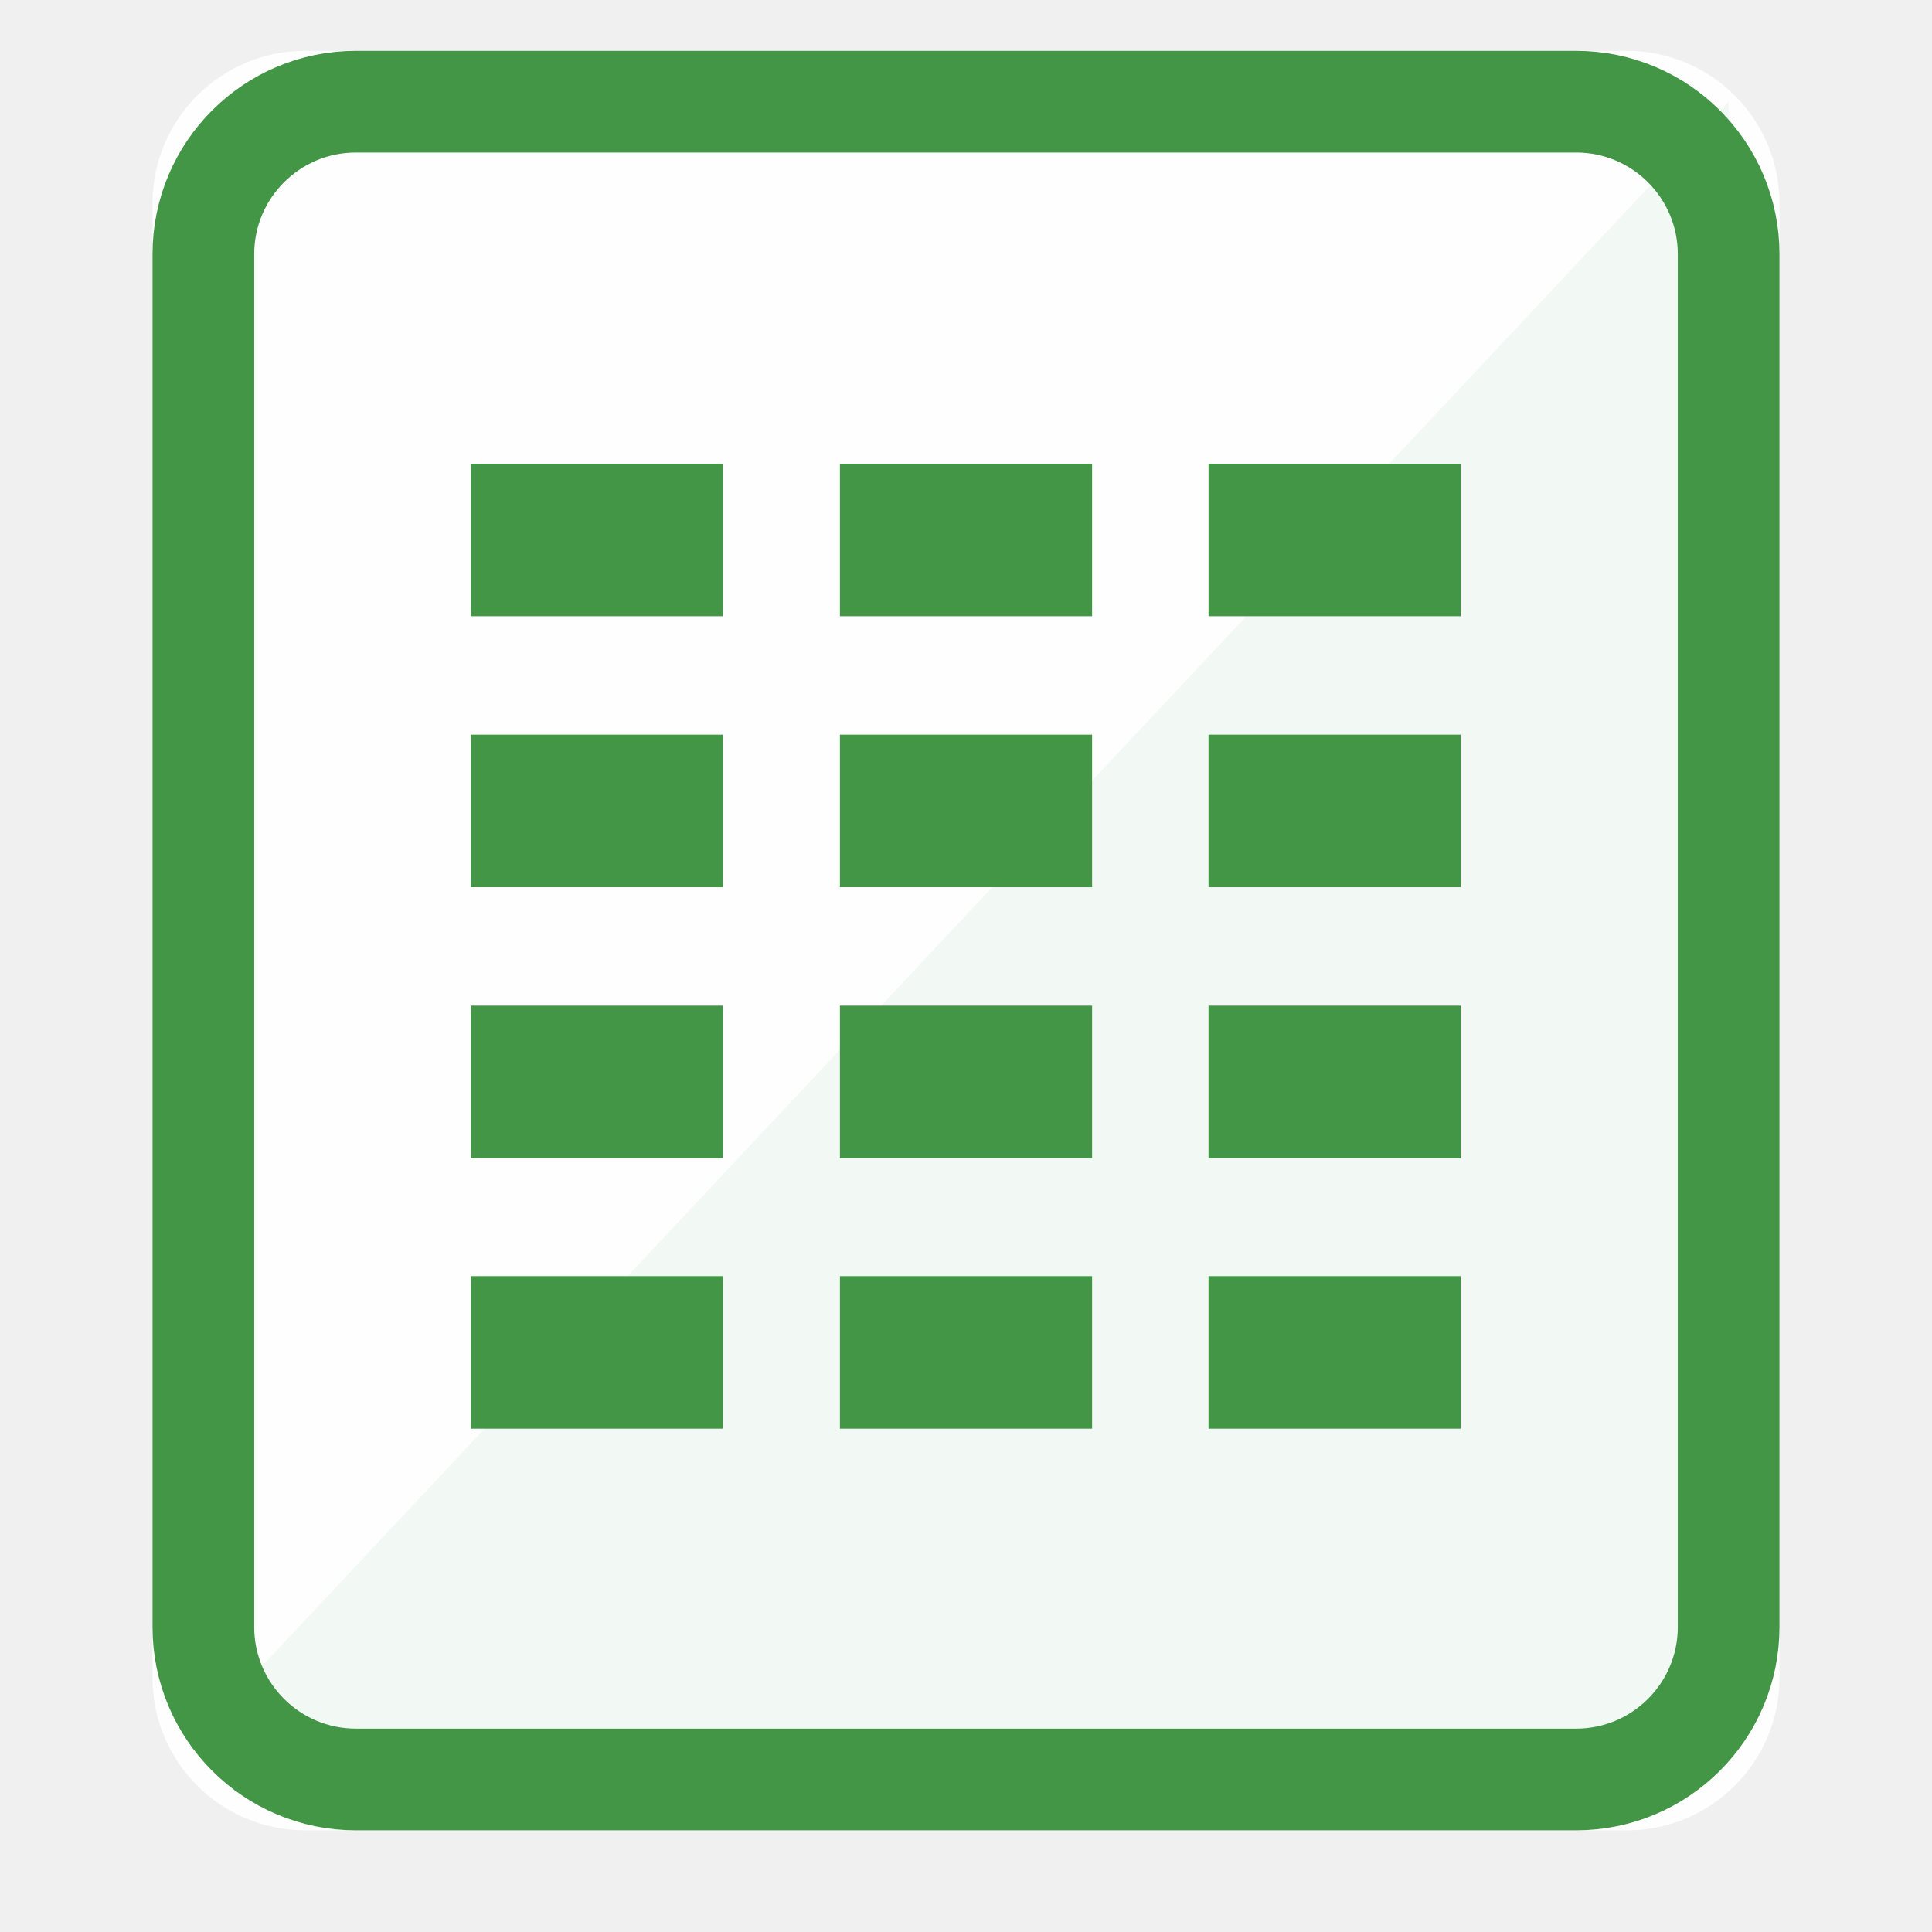
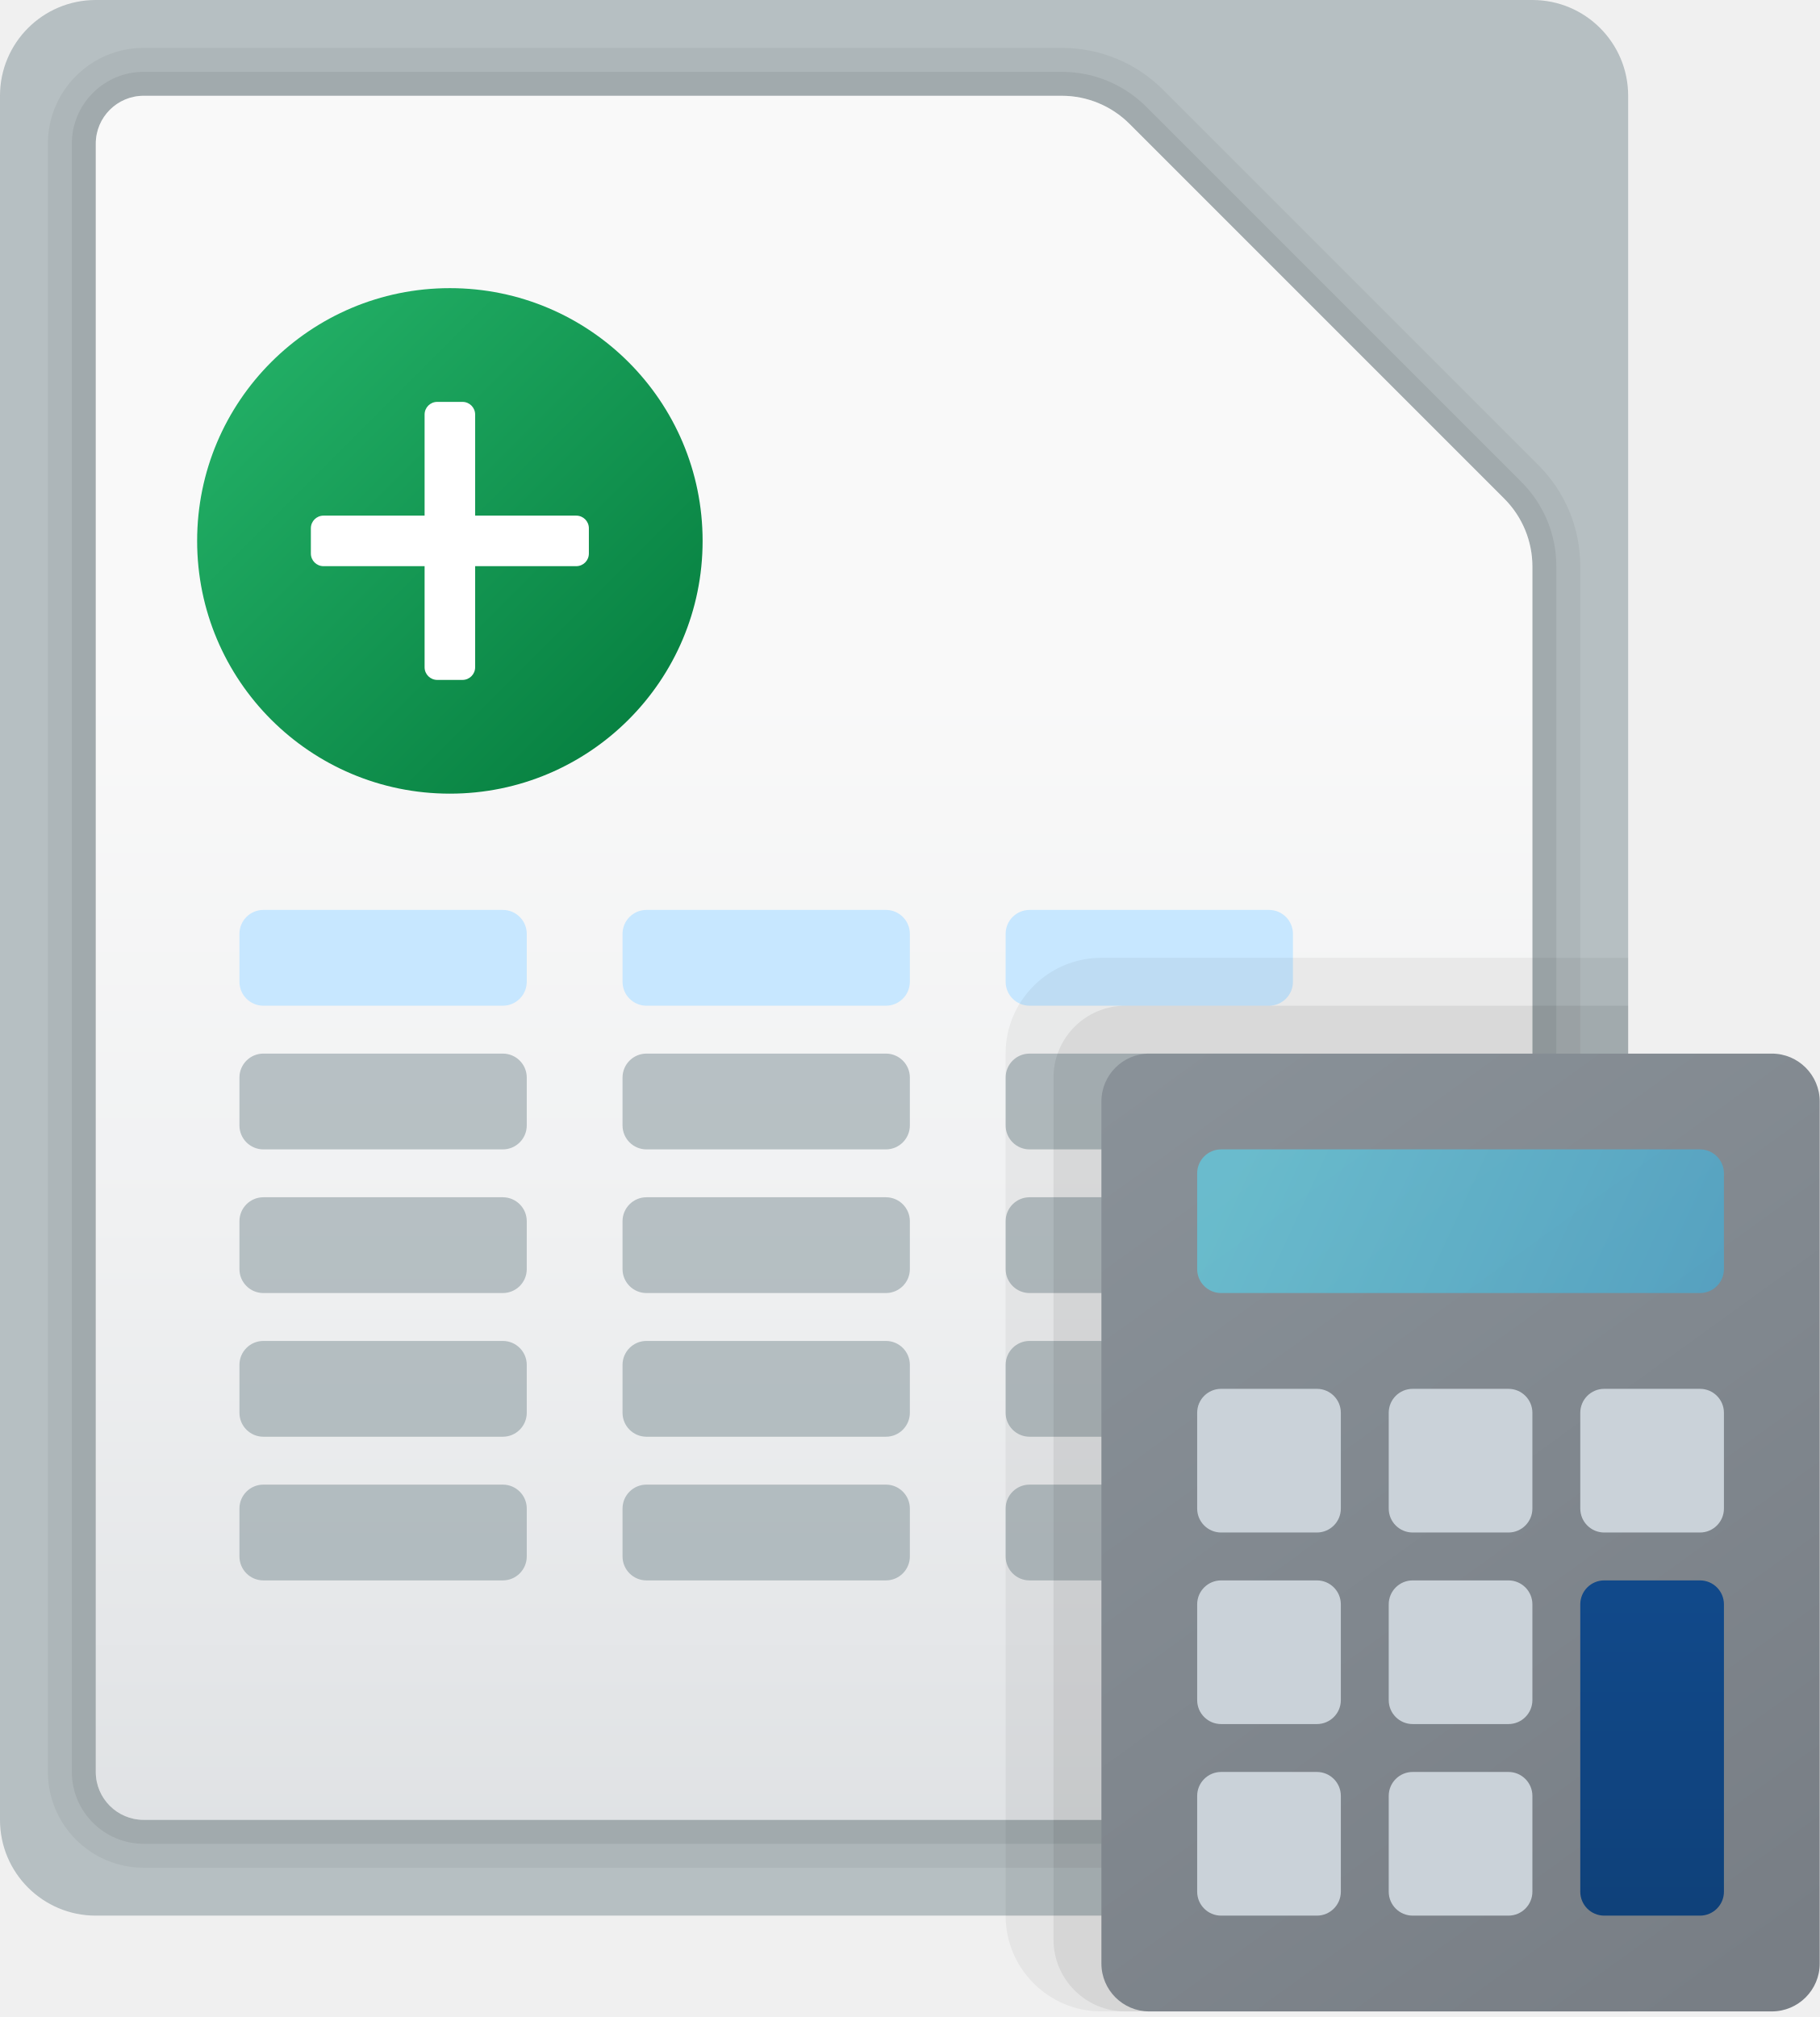
- <svg xmlns="http://www.w3.org/2000/svg" id="Layer_1" data-name="Layer 1" viewBox="0 0 38 38">
+ <svg xmlns="http://www.w3.org/2000/svg" width="120" height="133" viewBox="0 0 120 133" fill="none">
+   <g id="spreadsheet">
+     <g id="Group 13">
+       <g id="Group 9">
+         <g id="Group 6">
+           <g id="Group 3">
+             <path id="Vector" d="M101.053 126.316H6.316C2.826 126.316 0 123.489 0 120V6.316C0 2.826 2.826 0 6.316 0H101.053C104.542 0 107.368 2.826 107.368 6.316V120C107.368 123.489 104.542 126.316 101.053 126.316Z" fill="#7D8E94" fill-opacity="0.5" />
+             <path id="Vector_2" opacity="0.05" d="M70.017 6.316C71.691 6.316 73.298 6.982 74.482 8.166L99.202 32.886C100.386 34.071 101.053 35.678 101.053 37.352V116.842C101.053 118.585 99.638 120 97.895 120H9.474C7.731 120 6.316 118.585 6.316 116.842V9.474C6.316 7.731 7.731 6.316 9.474 6.316H70.017ZM70.017 3.158H9.474C5.991 3.158 3.158 5.991 3.158 9.474V116.842C3.158 120.325 5.991 123.158 9.474 123.158H97.895C101.378 123.158 104.211 120.325 104.211 116.842V37.352C104.211 34.822 103.225 32.441 101.435 30.654L76.715 5.934C74.924 4.143 72.546 3.158 70.017 3.158Z" fill="black" />
+             <path id="Vector_3" opacity="0.07" d="M70.017 6.316C71.691 6.316 73.298 6.982 74.482 8.166L99.202 32.886C100.386 34.071 101.053 35.678 101.053 37.352V116.842C101.053 118.585 99.638 120 97.895 120H9.474C7.731 120 6.316 118.585 6.316 116.842V9.474C6.316 7.731 7.731 6.316 9.474 6.316H70.017ZM70.017 4.737H9.474C6.862 4.737 4.737 6.862 4.737 9.474V116.842C4.737 119.454 6.862 121.579 9.474 121.579H97.895C100.506 121.579 102.632 119.454 102.632 116.842V37.352C102.632 35.242 101.811 33.259 100.32 31.768L75.6 7.048C74.106 5.558 72.123 4.737 70.017 4.737Z" fill="black" />
+             <path id="Vector_4" d="M9.474 6.316C7.731 6.316 6.316 7.731 6.316 9.474V116.842C6.316 118.585 7.731 120 9.474 120H97.895C99.638 120 101.053 118.585 101.053 116.842V37.352C101.053 35.678 100.386 34.071 99.202 32.886L74.482 8.166C73.298 6.982 71.691 6.316 70.017 6.316H9.474Z" fill="url(#paint0_linear_138_5642)" />
+             <g id="Group">
+               <path id="Vector_5" d="M33.158 94.737H17.368C16.497 94.737 15.79 94.029 15.79 93.158V90C15.79 89.128 16.497 88.421 17.368 88.421H33.158C34.029 88.421 34.737 89.128 34.737 90V93.158C34.737 94.029 34.029 94.737 33.158 94.737Z" fill="#7D8E94" fill-opacity="0.5" />
+               <path id="Vector_6" d="M58.421 94.737H42.632C41.76 94.737 41.053 94.029 41.053 93.158V90C41.053 89.128 41.76 88.421 42.632 88.421H58.421C59.293 88.421 60 89.128 60 90V93.158C60 94.029 59.293 94.737 58.421 94.737Z" fill="#7D8E94" fill-opacity="0.5" />
+               <path id="Vector_7" d="M83.684 94.737H67.895C67.023 94.737 66.316 94.029 66.316 93.158V90C66.316 89.128 67.023 88.421 67.895 88.421H83.684C84.556 88.421 85.263 89.128 85.263 90V93.158C85.263 94.029 84.556 94.737 83.684 94.737Z" fill="#7D8E94" fill-opacity="0.5" />
+               <path id="Vector_8" d="M33.158 85.263H17.368C16.497 85.263 15.79 84.556 15.79 83.684V80.526C15.79 79.655 16.497 78.947 17.368 78.947H33.158C34.029 78.947 34.737 79.655 34.737 80.526V83.684C34.737 84.556 34.029 85.263 33.158 85.263Z" fill="#7D8E94" fill-opacity="0.5" />
+               <path id="Vector_9" d="M58.421 85.263H42.632C41.76 85.263 41.053 84.556 41.053 83.684V80.526C41.053 79.655 41.76 78.947 42.632 78.947H58.421C59.293 78.947 60 79.655 60 80.526V83.684C60 84.556 59.293 85.263 58.421 85.263Z" fill="#7D8E94" fill-opacity="0.5" />
+               <path id="Vector_10" d="M83.684 85.263H67.895C67.023 85.263 66.316 84.556 66.316 83.684V80.526C66.316 79.655 67.023 78.947 67.895 78.947H83.684C84.556 78.947 85.263 79.655 85.263 80.526V83.684C85.263 84.556 84.556 85.263 83.684 85.263Z" fill="#7D8E94" fill-opacity="0.5" />
+               <path id="Vector_11" d="M33.158 75.79H17.368C16.497 75.79 15.79 75.082 15.79 74.21V71.053C15.79 70.181 16.497 69.474 17.368 69.474H33.158C34.029 69.474 34.737 70.181 34.737 71.053V74.21C34.737 75.082 34.029 75.79 33.158 75.79Z" fill="#7D8E94" fill-opacity="0.5" />
+               <path id="Vector_12" d="M58.421 75.79H42.632C41.76 75.79 41.053 75.082 41.053 74.21V71.053C41.053 70.181 41.76 69.474 42.632 69.474H58.421C59.293 69.474 60 70.181 60 71.053V74.21C60 75.082 59.293 75.79 58.421 75.79Z" fill="#7D8E94" fill-opacity="0.5" />
+               <path id="Vector_13" d="M83.684 75.79H67.895C67.023 75.79 66.316 75.082 66.316 74.21V71.053C66.316 70.181 67.023 69.474 67.895 69.474H83.684C84.556 69.474 85.263 70.181 85.263 71.053V74.21C85.263 75.082 84.556 75.79 83.684 75.79Z" fill="#7D8E94" fill-opacity="0.5" />
+               <path id="Vector_14" d="M33.158 66.316H17.368C16.497 66.316 15.79 65.608 15.79 64.737V61.579C15.79 60.707 16.497 60 17.368 60H33.158C34.029 60 34.737 60.707 34.737 61.579V64.737C34.737 65.608 34.029 66.316 33.158 66.316Z" fill="#C7E7FF" />
+               <path id="Vector_15" d="M58.421 66.316H42.632C41.76 66.316 41.053 65.608 41.053 64.737V61.579C41.053 60.707 41.76 60 42.632 60H58.421C59.293 60 60 60.707 60 61.579V64.737C60 65.608 59.293 66.316 58.421 66.316Z" fill="#C7E7FF" />
+               <path id="Vector_16" d="M83.684 66.316H67.895C67.023 66.316 66.316 65.608 66.316 64.737V61.579C66.316 60.707 67.023 60 67.895 60H83.684C84.556 60 85.263 60.707 85.263 61.579V64.737C85.263 65.608 84.556 66.316 83.684 66.316Z" fill="#C7E7FF" />
+               <path id="Vector_17" d="M33.158 104.211H17.368C16.497 104.211 15.79 103.503 15.79 102.632V99.474C15.79 98.602 16.497 97.895 17.368 97.895H33.158C34.029 97.895 34.737 98.602 34.737 99.474V102.632C34.737 103.503 34.029 104.211 33.158 104.211Z" fill="#7D8E94" fill-opacity="0.5" />
+               <path id="Vector_18" d="M58.421 104.211H42.632C41.76 104.211 41.053 103.503 41.053 102.632V99.474C41.053 98.602 41.76 97.895 42.632 97.895H58.421C59.293 97.895 60 98.602 60 99.474V102.632C60 103.503 59.293 104.211 58.421 104.211Z" fill="#7D8E94" fill-opacity="0.5" />
+               <path id="Vector_19" d="M83.684 104.211H67.895C67.023 104.211 66.316 103.503 66.316 102.632V99.474C66.316 98.602 67.023 97.895 67.895 97.895H83.684C84.556 97.895 85.263 98.602 85.263 99.474V102.632C85.263 103.503 84.556 104.211 83.684 104.211Z" fill="#7D8E94" fill-opacity="0.5" />
+             </g>
+           </g>
+         </g>
+         <g id="Group 8">
+           <path id="Vector_20" opacity="0.05" d="M107.368 63.158H72.632C69.142 63.158 66.316 65.984 66.316 69.474V126.316C66.316 129.805 69.142 132.632 72.632 132.632H107.368V63.158Z" fill="black" />
+           <path id="Vector_21" opacity="0.07" d="M107.368 66.316H74.21C71.596 66.316 69.474 68.438 69.474 71.053V127.895C69.474 130.509 71.596 132.632 74.21 132.632H107.368V66.316Z" fill="black" />
+           <path id="Vector_22" d="M116.842 69.474H75.79C74.046 69.474 72.632 70.888 72.632 72.632V129.474C72.632 131.217 74.046 132.632 75.79 132.632H116.842C118.585 132.632 120 131.217 120 129.474V72.632C120 70.888 118.585 69.474 116.842 69.474Z" fill="url(#paint1_linear_138_5642)" />
+           <path id="Vector_23" d="M112.105 85.263H80.526C79.655 85.263 78.947 84.556 78.947 83.684V77.368C78.947 76.497 79.655 75.79 80.526 75.79H112.105C112.977 75.79 113.684 76.497 113.684 77.368V83.684C113.684 84.556 112.977 85.263 112.105 85.263Z" fill="url(#paint2_linear_138_5642)" />
+           <path id="Vector_24" d="M99.474 101.053H93.158C92.286 101.053 91.579 100.345 91.579 99.474V93.158C91.579 92.286 92.286 91.579 93.158 91.579H99.474C100.345 91.579 101.053 92.286 101.053 93.158V99.474C101.053 100.345 100.345 101.053 99.474 101.053Z" fill="#CAD2D9" />
+           <path id="Vector_25" d="M86.842 101.053H80.526C79.655 101.053 78.947 100.345 78.947 99.474V93.158C78.947 92.286 79.655 91.579 80.526 91.579H86.842C87.714 91.579 88.421 92.286 88.421 93.158V99.474C88.421 100.345 87.714 101.053 86.842 101.053Z" fill="#CAD2D9" />
+           <path id="Vector_26" d="M99.474 113.684H93.158C92.286 113.684 91.579 112.977 91.579 112.105V105.789C91.579 104.918 92.286 104.211 93.158 104.211H99.474C100.345 104.211 101.053 104.918 101.053 105.789V112.105C101.053 112.977 100.345 113.684 99.474 113.684Z" fill="#CAD2D9" />
+           <path id="Vector_27" d="M86.842 113.684H80.526C79.655 113.684 78.947 112.977 78.947 112.105V105.789C78.947 104.918 79.655 104.211 80.526 104.211H86.842C87.714 104.211 88.421 104.918 88.421 105.789V112.105C88.421 112.977 87.714 113.684 86.842 113.684Z" fill="#CAD2D9" />
+           <path id="Vector_28" d="M99.474 126.316H93.158C92.286 126.316 91.579 125.608 91.579 124.737V118.421C91.579 117.549 92.286 116.842 93.158 116.842H99.474C100.345 116.842 101.053 117.549 101.053 118.421V124.737C101.053 125.608 100.345 126.316 99.474 126.316Z" fill="#CAD2D9" />
+           <path id="Vector_29" d="M86.842 126.316H80.526C79.655 126.316 78.947 125.608 78.947 124.737V118.421C78.947 117.549 79.655 116.842 80.526 116.842H86.842C87.714 116.842 88.421 117.549 88.421 118.421V124.737C88.421 125.608 87.714 126.316 86.842 126.316Z" fill="#CAD2D9" />
+           <path id="Vector_30" d="M112.105 101.053H105.789C104.918 101.053 104.211 100.345 104.211 99.474V93.158C104.211 92.286 104.918 91.579 105.789 91.579H112.105C112.977 91.579 113.684 92.286 113.684 93.158V99.474C113.684 100.345 112.977 101.053 112.105 101.053Z" fill="#CAD2D9" />
+           <path id="Vector_31" d="M112.105 126.316H105.789C104.918 126.316 104.211 125.608 104.211 124.737V105.789C104.211 104.918 104.918 104.211 105.789 104.211H112.105C112.977 104.211 113.684 104.918 113.684 105.789V124.737C113.684 125.608 112.977 126.316 112.105 126.316Z" fill="url(#paint3_linear_138_5642)" />
+         </g>
+       </g>
+     </g>
+     <path id="Vector_32" opacity="0.05" d="M37.333 29.5H31.5V23.667C31.5 22.746 30.754 22 29.833 22H28.167C27.246 22 26.5 22.746 26.5 23.667V29.5H20.667C19.746 29.5 19 30.246 19 31.167V32.833C19 33.754 19.746 34.5 20.667 34.5H26.5V40.333C26.5 41.254 27.246 42 28.167 42H29.833C30.754 42 31.5 41.254 31.5 40.333V34.5H37.333C38.254 34.5 39 33.754 39 32.833V31.167C39 30.246 38.254 29.5 37.333 29.5Z" fill="black" />
+     <path id="Vector_33" opacity="0.07" d="M37.333 29.917H31.083V23.667C31.083 22.977 30.523 22.417 29.833 22.417H28.167C27.477 22.417 26.917 22.977 26.917 23.667V29.917H20.667C19.977 29.917 19.417 30.477 19.417 31.167V32.833C19.417 33.523 19.977 34.083 20.667 34.083H26.917V40.333C26.917 41.023 27.477 41.583 28.167 41.583H29.833C30.523 41.583 31.083 41.023 31.083 40.333V34.083H37.333C38.023 34.083 38.583 33.523 38.583 32.833V31.167C38.583 30.477 38.023 29.917 37.333 29.917Z" fill="black" />
+     <g id="Group 14">
+       <path id="Vector_34" d="M46.333 35.667C46.333 44.871 38.871 52.333 29.667 52.333C20.462 52.333 13 44.871 13 35.667C13 26.462 20.462 19 29.667 19C38.871 19 46.333 26.462 46.333 35.667Z" fill="url(#paint4_linear_138_5642)" />
+       <path id="Vector_35" d="M28.833 26.5H30.5C30.96 26.5 31.333 26.873 31.333 27.333V44C31.333 44.46 30.96 44.833 30.5 44.833H28.833C28.373 44.833 28 44.46 28 44V27.333C28 26.873 28.373 26.5 28.833 26.5Z" fill="white" />
+       <path id="Vector_36" d="M38.833 34.833V36.5C38.833 36.96 38.46 37.333 38 37.333H21.333C20.873 37.333 20.5 36.96 20.5 36.5V34.833C20.5 34.373 20.873 34 21.333 34H38C38.46 34 38.833 34.373 38.833 34.833Z" fill="white" />
+     </g>
+   </g>
  <defs>
-     <style>.cls-1{fill:#429646;}.cls-1,.cls-2{fill-rule:evenodd;}.cls-2{fill:#fff;fill-opacity:0.93;}.cls-3,.cls-4{fill:none;stroke:#429646;}.cls-3{stroke-width:2px;}.cls-4{stroke-miterlimit:10;stroke-width:3px;}</style>
+     <linearGradient id="paint0_linear_138_5642" x1="53.684" y1="45.262" x2="53.684" y2="180.009" gradientUnits="userSpaceOnUse">
+       <stop stop-color="#F9F9F9" />
+       <stop offset="0.26" stop-color="#F0F1F2" />
+       <stop offset="0.678" stop-color="#D9DCDF" />
+       <stop offset="1" stop-color="#C2C8CC" />
+     </linearGradient>
+     <linearGradient id="paint1_linear_138_5642" x1="74.498" y1="70.86" x2="116.615" y2="129.145" gradientUnits="userSpaceOnUse">
+       <stop stop-color="#899198" />
+       <stop offset="1" stop-color="#787E85" />
+     </linearGradient>
+     <linearGradient id="paint2_linear_138_5642" x1="82.888" y1="74.305" x2="112.639" y2="88.086" gradientUnits="userSpaceOnUse">
+       <stop stop-color="#4FE5FF" stop-opacity="0.52" />
+       <stop offset="1" stop-color="#2EB7ED" stop-opacity="0.52" />
+     </linearGradient>
+     <linearGradient id="paint3_linear_138_5642" x1="108.947" y1="105.079" x2="108.947" y2="125.751" gradientUnits="userSpaceOnUse">
+       <stop stop-color="#11498A" />
+       <stop offset="1" stop-color="#0F417A" />
+     </linearGradient>
+     <linearGradient id="paint4_linear_138_5642" x1="17.882" y1="23.882" x2="41.452" y2="47.452" gradientUnits="userSpaceOnUse">
+       <stop stop-color="#21AD64" />
+       <stop offset="1" stop-color="#088242" />
+     </linearGradient>
  </defs>
-   <polygon class="cls-1" points="34 2 34 34 4 34 34 2" />
-   <path id="pdf-a" class="cls-2" d="M6,1H32a3,3,0,0,1,3,3V33a3,3,0,0,1-3,3H6a3,3,0,0,1-3-3V4A3,3,0,0,1,6,1Z" />
-   <path class="cls-3" d="M7,2H31a3,3,0,0,1,3,3V32a3,3,0,0,1-3,3H7a3,3,0,0,1-3-3V5A3,3,0,0,1,7,2Z" />
-   <line class="cls-4" x1="9.26" y1="26.6" x2="14.22" y2="26.6" />
-   <line class="cls-4" x1="9.26" y1="21.28" x2="14.22" y2="21.28" />
-   <line class="cls-4" x1="9.26" y1="15.95" x2="14.22" y2="15.95" />
-   <line class="cls-4" x1="9.26" y1="10.62" x2="14.22" y2="10.62" />
-   <line class="cls-4" x1="16.52" y1="26.6" x2="21.48" y2="26.6" />
-   <line class="cls-4" x1="16.52" y1="21.28" x2="21.48" y2="21.28" />
-   <line class="cls-4" x1="16.52" y1="15.95" x2="21.48" y2="15.95" />
-   <line class="cls-4" x1="16.52" y1="10.62" x2="21.48" y2="10.62" />
-   <line class="cls-4" x1="23.77" y1="26.6" x2="28.73" y2="26.6" />
-   <line class="cls-4" x1="23.77" y1="21.28" x2="28.73" y2="21.28" />
-   <line class="cls-4" x1="23.77" y1="15.95" x2="28.73" y2="15.95" />
-   <line class="cls-4" x1="23.77" y1="10.62" x2="28.73" y2="10.62" />
</svg>
